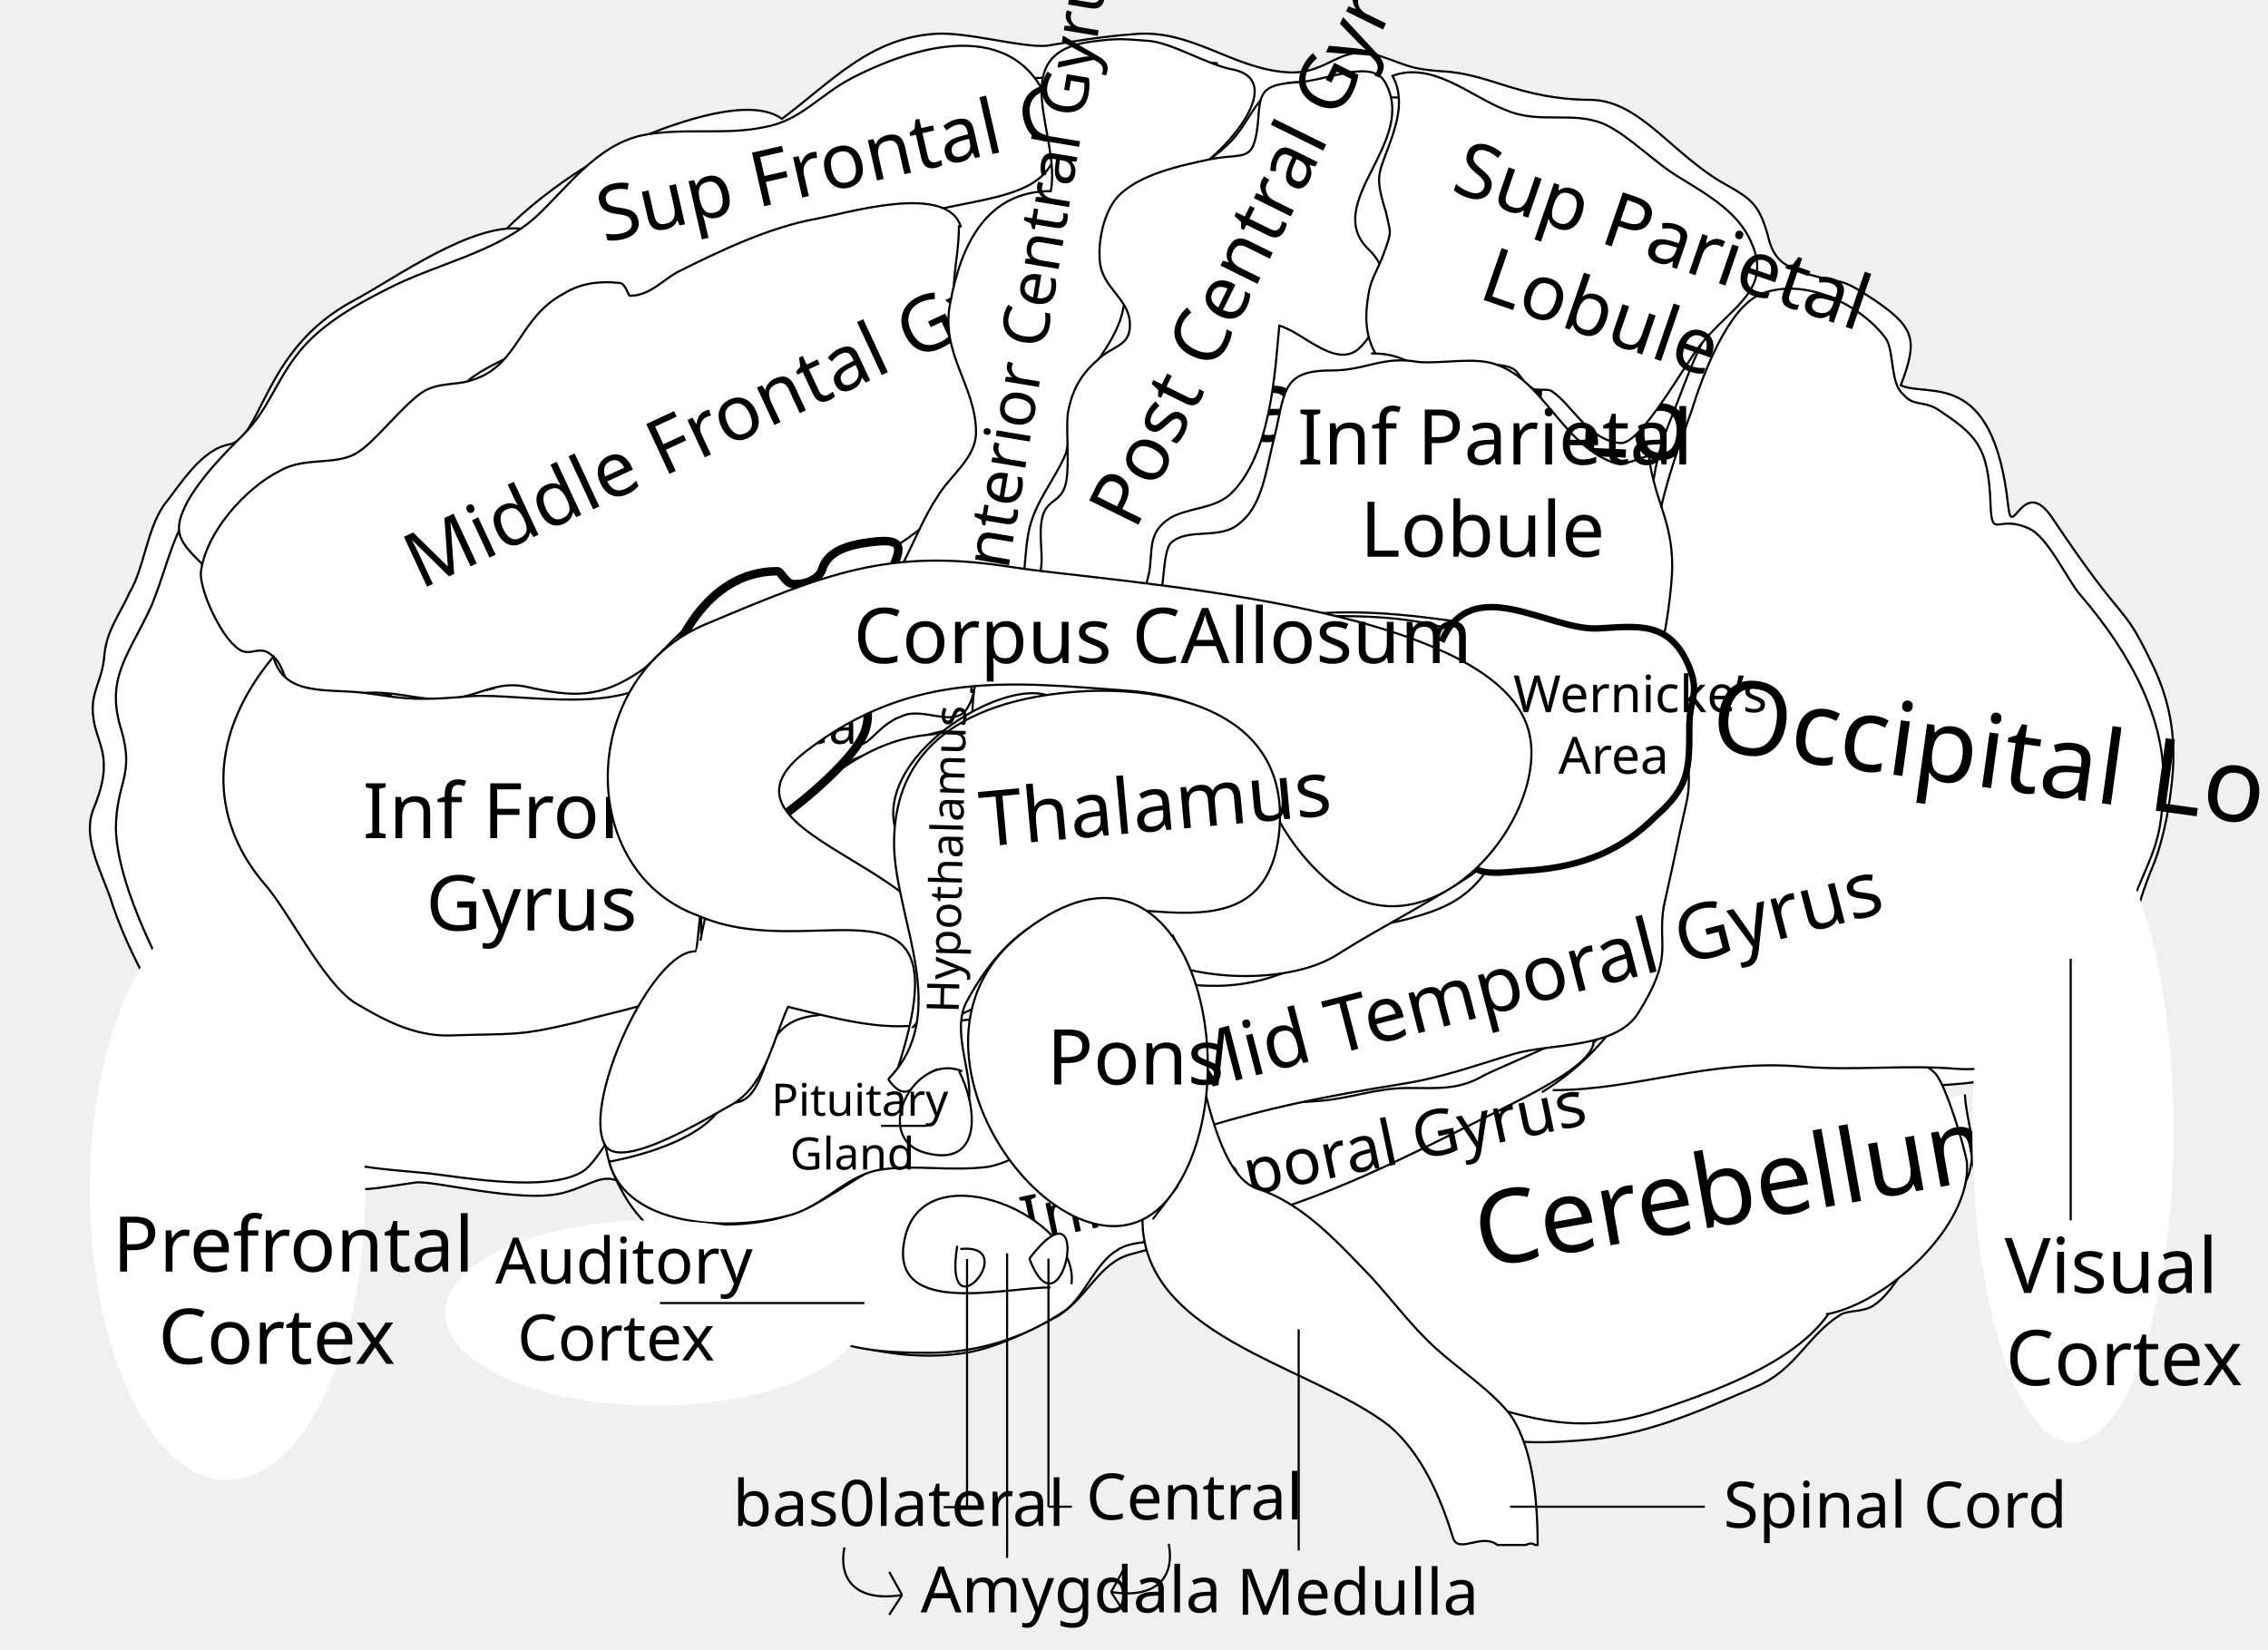
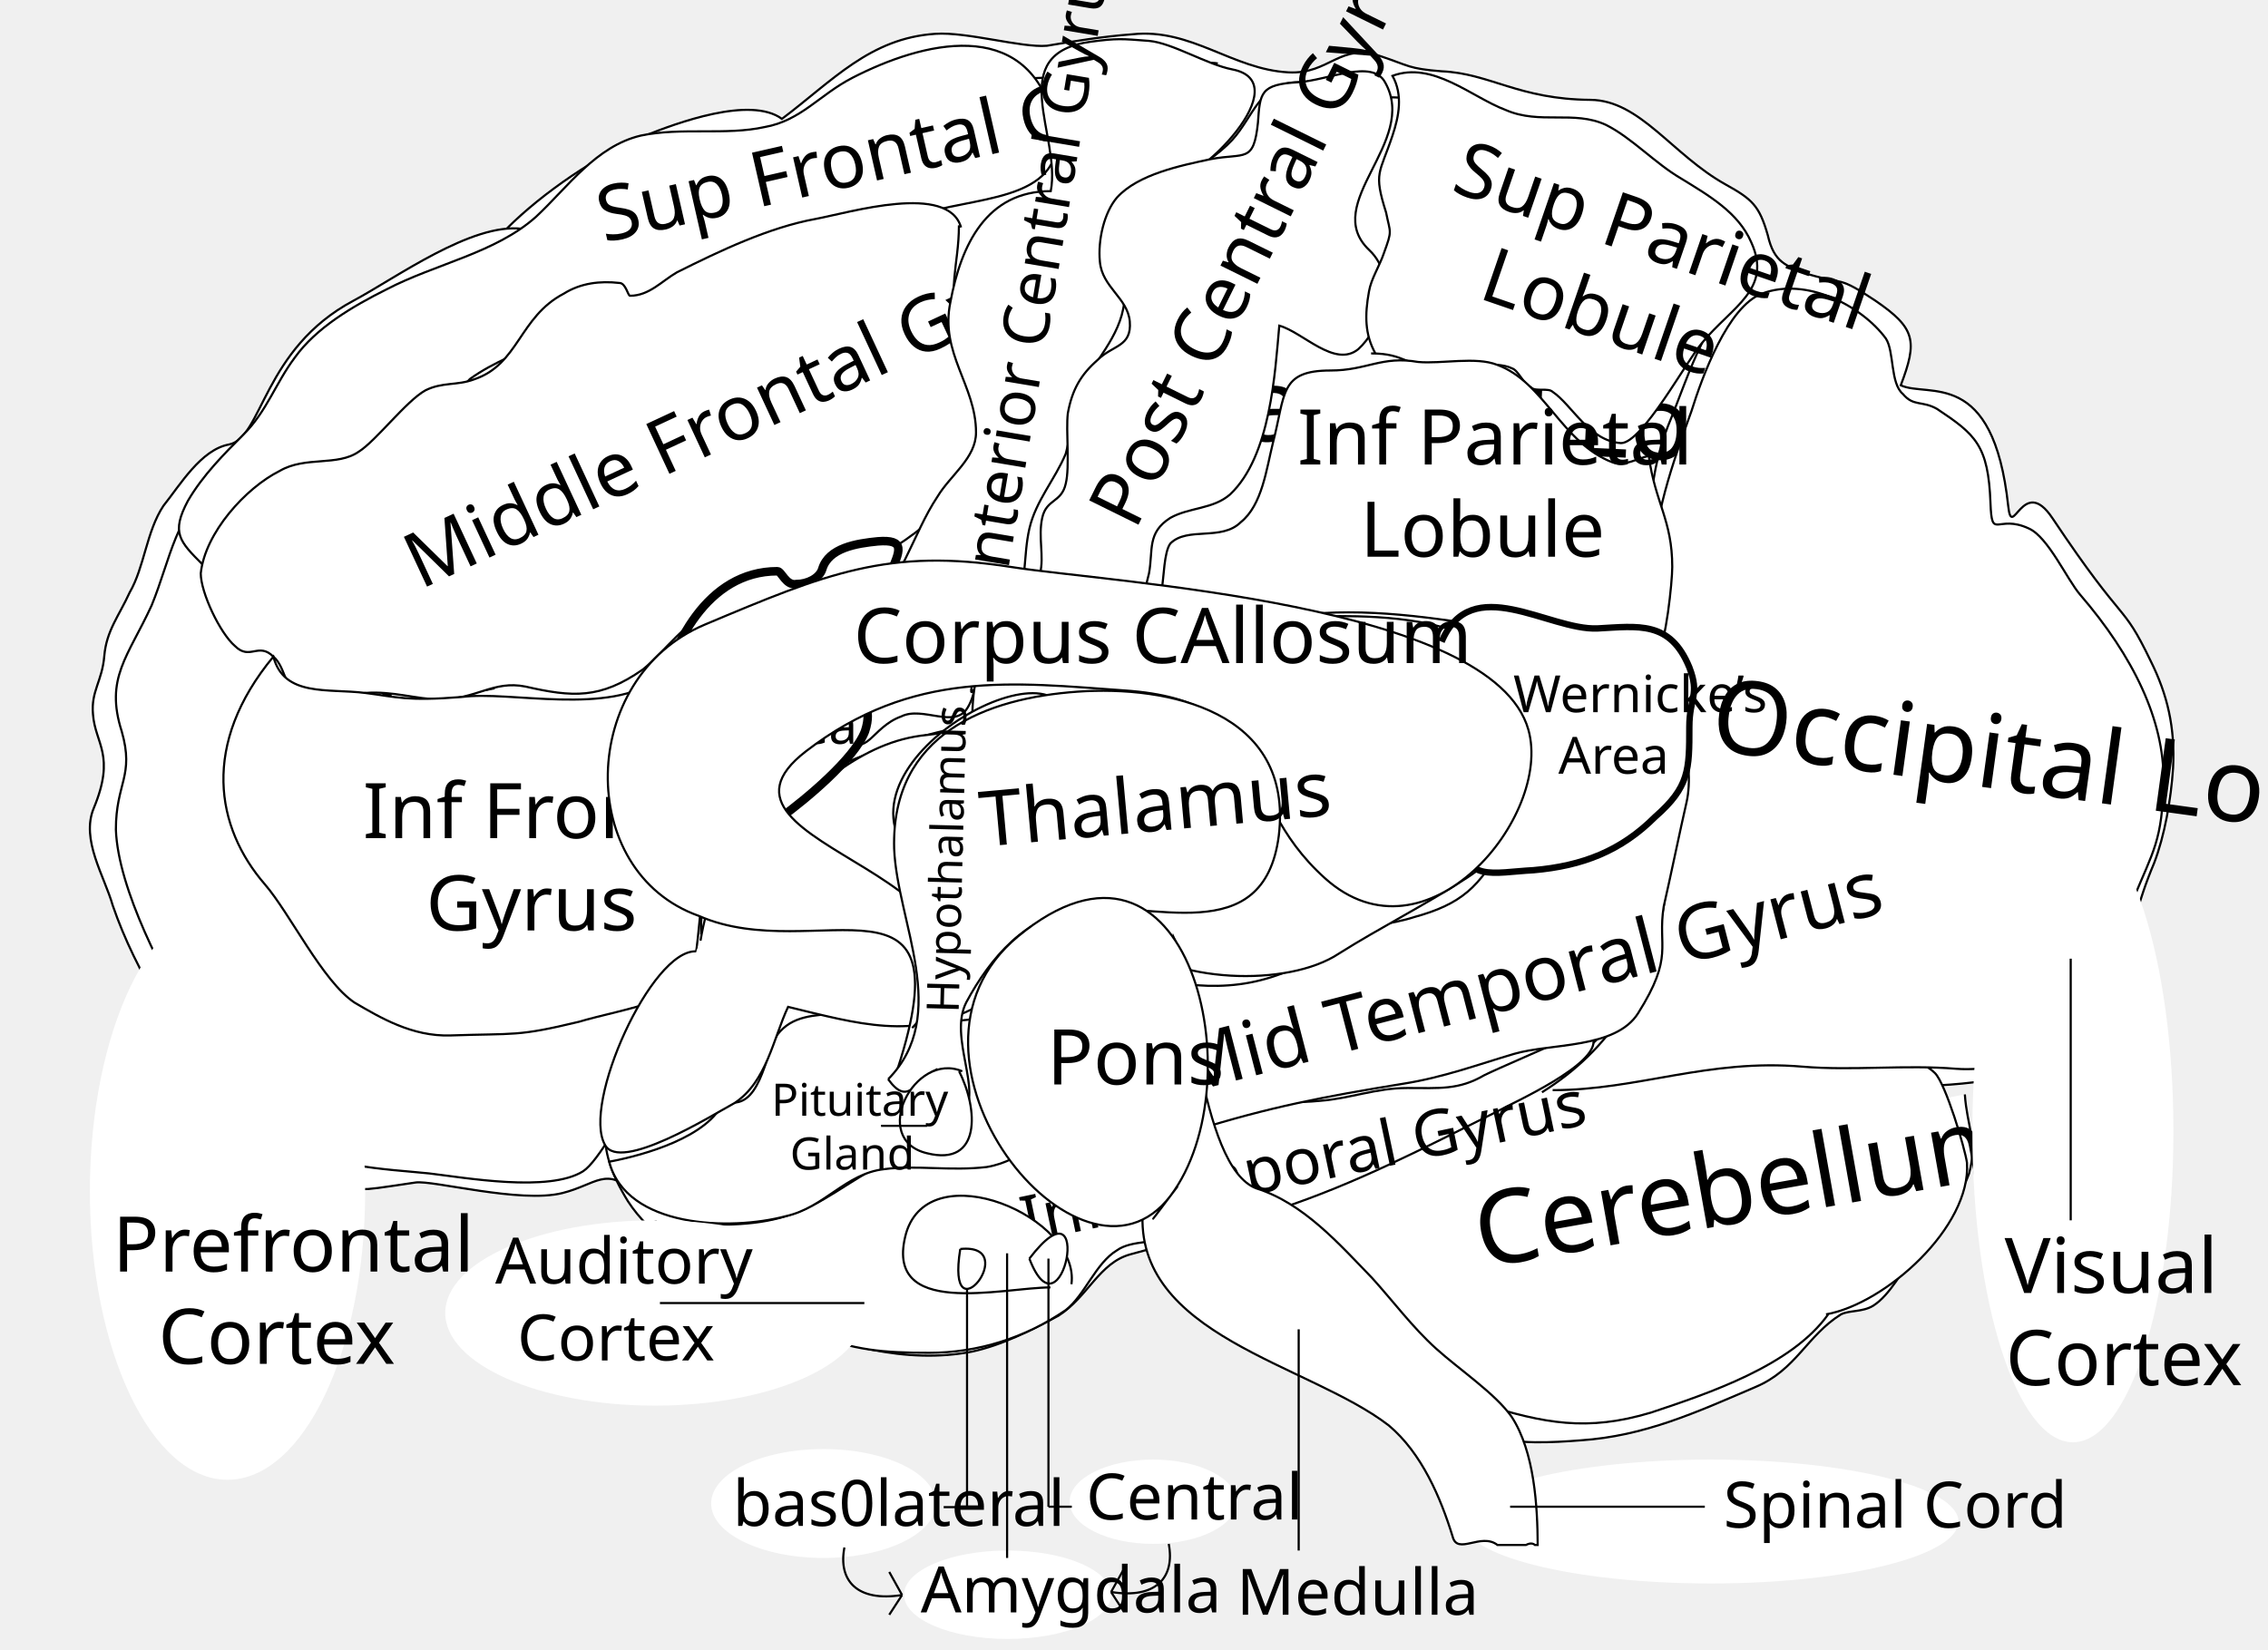
<svg xmlns="http://www.w3.org/2000/svg" version="1.1" x="0px" y="0px" width="1061.947px" height="772.501px" viewBox="0 0 1061.947 772.501" style="enable-background:new 0 0 1061.947 772.501;" xml:space="preserve">
  <style type="text/css">

	.st0{font-family:'AmaticSC-Regular';}
	.st1{fill:#FFFFFF;stroke:#000000;stroke-miterlimit:10;}
	.st2{fill:#FFFFFF;stroke:#000000;stroke-width:3;}
	.st3{fill:#FFFFFF;stroke:#000000;stroke-width:4;}
	.st4{fill:none;stroke:#000000;}
	.st5{fill:none;stroke:#000000;stroke-miterlimit:10;}
	.st6{fill:#FFFFFF;}
	.st7{fill:none;}
	.st8{fill:#FFFFFF;stroke:#000000;}
	.st9{font-size:21;}
	.st10{font-size:24;}
	.st11{font-size:30;}
	.st12{font-size:36;}
	.st13{font-size:48;}

</style>
  <g id="Outline">
    <path id="Brain" class="st8" d="M237.247,107.085c16.8-16.833,42.886-34.582,64.631-43.494c14.827-5.94,49.421-18.814,64.249-7.922   C389.848,37.846,407.357,17.817,438,15.837c14.823-0.991,40.317,6.585,52.179,5.594c11.861-1.979,26.188-4.379,40.026-5.371   c27.672-2.97,46.795,16.44,73.139,17.824c19.401,1.019,23.89-14.316,43.656-7.383c12.625,4.211,12.57,5.692,28,6.881   c22.732,0.991,36,13.119,69.694,13.376C767.96,46.937,783,72.501,807.95,86.367c12.47,6.93,15.821,9.901,19.776,23.764   c2.958,12.872,8.407,14.41,19.274,18.371c16.802,4.952,13.337,0.444,31.136,12.325c18.778,12.874,19.767,18.814,11.856,39.608   c12.854,5.943,43.315-8.574,50.315,56.553c1.798,16.728,6.803-15.146,20.692,5.641c35,52.38,32.156,38.158,46,66.874   c7.91,15.844,11.489,31.347,10.5,50.159c-0.988,14.855-3.955,31.688-8.9,44.562c-7.899,18.811-10.866,32.673-13.832,53.47   c-1.979,14.851-5.934,25.743-19.767,33.665c-48.411,27.716-120.507,13.484-163.528,15.193   c-99.473,3.951-122.449,19.953-195.274,60.064c-13.439,7.402-30.644,8.91-45.467,12.874c-11.479,2.464-5.012-2.185-41.515,7.917   c-14.558,4.03-19.771,19.808-33.61,28.719c-12.85,6.934-26.684,13.862-40.522,16.832c-30.644,5.94-63.26-2.97-91.925-15.844   c-12.85-4.947-27.677-9.899-37.561-19.803c-10.872-11.881-16.805-28.714-28.666-38.617c-12.85-12.874-17.789-3.961-33.605,0   c-19.771,4.951-60.718-6.15-68.789-4.942c-33.743,5.05-20.309,3.058-33.539,0c-23.725-4.952-40.573-25.417-56.39-42.249   c-20.755-24.755-40.945-55.792-51.817-87.476c-3.955-13.862-15.021-30.804-8.899-45.551c10.367-24.974,0.641-30.109-0.348-43.974   c-0.989-10.893,4.304-15.438,5.292-27.32c0.989-11.883,6.917-18.814,11.861-29.707c6.917-11.881,7.905-28.716,15.816-40.597   c7.906-9.904,17.571-26.26,30.639-28.716c15.816-2.971,15.846-44.66,58.32-67.335c19.895-10.621,55.35-36.636,79.071-33.666" />
    <path id="Cerebellum_1_" class="st8" d="M920,512.501c1,15,6,22,2,37c-5,14-16,25-25,37c-6,8-12,20-20,25c-5,3-11,2-15,4   c-16,10-21,26-40,34c-28,12-52,23-82,25c-13,1-30,2-42-2c-14-5-24-14-39-19c-43-12-86-23-95-72" />
  </g>
  <g id="Lobes">
    <g id="Cerebellum">
      <path id="CerrebelumS" class="st8" d="M855,615.501c28-5,68-41,66-71c-1-7-10-37-15-42c-16-16-69-7-89-5c-44,5-85,4-128,13    c-22,5-40,16-61,23c-14,4-34,9-45,19c-18,18-3,61,17,70c31,14,62,25,94,35c29,9,49,13,79,4c27-9,66-22,83-46" />
      <text id="CerebellumT" transform="matrix(0.9846 -0.1745 0.1745 0.9846 693.5835 593.894)" class="st0 st13">Cerebellum</text>
    </g>
    <g id="Parietal_1_">
      <path id="ParietalS" class="st8" d="M781,324.501c-3-44-17-81,0-125c5-12,10-27,16-39c3-7,9-12,14-18c13-18,1-30-16-45    c-15-13-43-32-63-35c-6,0-14,2-19,1c-8-2-17-7-26-11c-17-7-28-7-47-7c-7,0-9,1-15,0s-11-6-17-7c-18,0-21,16-31,27    c-13,14-35,22-51,35c-18,14-25.376,32.138-17.376,52.138c9,26-5.624,14.862-15.624,35.862c-6,14-5,30-8,45c-4,20-17,35-23,55    c-3,12-6,30-3,43c4,21,15,10,32,8c5,0,16,1,20-1c8-4,15-17,24-22c25-14,48-14,75-16c18-1,36-6,54-3c15,1,29,8,44,11    c25,4,50,12,74,16" />
      <text id="ParietalT" transform="matrix(0.999 0.0456 -0.0456 0.999 553.0767 204.8091)" class="st0 st13">Parietal Lobe</text>
    </g>
    <g id="Frontal_1_">
      <path id="FrontalS" class="st8" d="M459,338.501c0-33-3-61,13-90c8-16,8-37,16-55c6-13,20-36,24-50c3-10,1-11,0-21    c-1-19-4-19,11-30c19-16,44-25,56-48c-34-9-86.243-10-121.243-6c-28,3-53.757,17-80.757,24c-9,2-16,7-24,10c-18,5-38,0-56,6    c-26,8-37,36-59,46c-10,5-19,3-30,11c-16,12-38,21-54,34c-11,9-15,25-25,35c-9,9-18,12-27,20c-20,16-22,37-31,59    c-11,24-22,34-14,59c6,21-2.739,24-2.739,46c1,28,22.739,69,36.739,92c11,17,26,36,41,51s50,16,69,18c17,2,56,9,72-1    c14-9,50.875-90.614,58.875-104.614c14-22-4.875,4.614,0.125-21.386c10-60,73-61,121-76" />
      <text id="FrontalT" transform="matrix(0.98 -0.1992 0.1992 0.98 152.2202 338.959)" class="st0 st13">Frontal Lobe</text>
    </g>
    <g id="Temporal_1_">
      <path id="TemporalS" class="st8" d="M328.298,437.591c-4.971-116.84,298.147-116.12,130.702-86.09c-20.292,3.639,37-16,57-19    c31-5,25.938-17.361,54.938-28.361c45-18,136.062-9.639,178.062,11.361c9,5,23.077,8.729,29.077,17.729    c8,11,18.923,24.771,4.923,63.271c-9.952,27.367-4.306,49.642-20.306,73.642c-10,14-33.694,35.358-50.694,40.358c-13,4-26,2-39,6    c-45,13-76,50-122,61c-6,2-14,0-20,2c-9,3-13,10-22,19c-15,14-38,24-58,28c-13,2-20-2-32-1c-24,2-38,1-61-8c-13-5-15-8-24-18    c-13-13-29-20-40-37c-16-26-13-41,2-69c9-18,12.506-39.614,35.875-49.614" />
      <text id="TemporalT" transform="matrix(0.9528 -0.3037 0.3037 0.9528 448.1011 486.9019)" class="st0 st13">Temporal Lobe</text>
    </g>
    <g id="Occipital_1_">
      <path id="Occipital" class="st8" d="M727,510.501c40,0,72.518-14.785,117-11c23.503,2,48-1,72,1c13,1,30.98-2.55,42.98-6.55    c32-13,29.021-47.165,40.021-73.165c9-22,13.654-27.216,13.999-55.285c0.344-28-14-58-39-87c-6.16-7.146-15-27-24-31    c-15-7-17.333,6.016-18-12c-1-27-7-32-25-44c-7-4-11-1-16-7c-6-5-4-20-8-26c-11-15-37-29-58-21c-16,6-28,39-33,55    c-9,25-18,50-18,76c0,31,4,26,7,56c2,22,2,77-2,100c-7,38-25,67-57,87" />
      <text id="OccipitalT" transform="matrix(0.9907 0.1358 -0.1358 0.9907 799.7417 350.8989)" class="st0 st13">Occipital Lobe</text>
    </g>
  </g>
  <g id="Gyri">
    <g id="SFG">
      <path id="SFGs" class="st8" d="M100,265.501c1-10,24-34,32-40c10-8,24-6,35-13c13-8,26-12,38-20c7-3,10-10,15-15c11-8,25-13,37-19    c24-10,47-18,71-29c22-11,37-20,63-24c15-3,28-3,43-6c27-8,70-6,59-45c-13-47-61-35.042-94-18c-15.287,7.895-24,20-41,23    c-18,4-39,0-58,4c-21,5-34,24-49,38c-19,17-47,22-70,34c-16,8-33,18-43,32c-9,12-13,25-24,36c-9,9-19,19-26,31c-8,15-4,19,7,30" />
      <text id="SFGt" transform="matrix(0.9749 -0.2226 0.2226 0.9749 282.771 113.7065)" class="st0 st12">Sup Frontal Gyrus</text>
    </g>
    <g id="MFG">
      <path id="MFGs" class="st8" d="M449,105.501c0,19-6,30,1,48c6,15,11,24,11,42c0,30-26,52-51,66c-5,3-10,5-15,7c-2,1-6-1-8,0    c-6,3-7,10-12,13c-13,7-27,0-40,4s-24,20-34,28c-20,14-33,13-55,8c-15-3-23,6-40,6c-11,0-22-4-35-3c-8,1-21,6-29,3    c-9-4-8-15-14-20c-7-7-11,2-18-5c-7-6-16-25-16-34c2-19,21-40,37-48c12-7,27-2,37-9c8-5,22.169-23.694,31.169-28.694    c8-4,14.793-2.148,22.793-5.148c21-7,21.037-29.157,42.037-40.157c8-5,17-6,26-5c3,0,4,6,5,6c9,0,15-7,22-11c20-10,43-21,65-25    c16-3,62-17,68,4" />
      <text id="MFGt" transform="matrix(0.9067 -0.4219 0.4219 0.9067 196.8013 276.1631)" class="st0 st12">Middle Frontal Gyrus</text>
    </g>
    <g id="ACG">
      <path id="ACGs" class="st8" d="M396,323.501c-1,11-5.635,11.66,0.365,20.66c9,12,11.635-3.66,25.635-8.66c10-5,25,6,31-4    c5-8,4-20,2-10c-1.919,9.596,6.166-8.332,20-36c6-12,4-25,7-38s12-23,17-35c3-11,3-24,9-34c8-14,19.578-25.328,18.578-43.328    c-1-27-14.506-46.735,18.422-48.672c17-1,63-48,32-54c-11.984-2.319-27.977-12.355-38.977-13.355c-13-1-15.085-1.217-27.023,0.355    c-41.321,5.444-14,44-19,70c-30,0-42,25-47,52c-5,24,12,39,12,61c0,12-12,20-18,30c-6,9-10,19-15,29c-10,21-33,37-31,62" />
      <text id="ACGt" transform="matrix(0.1653 -0.9862 0.9862 0.1653 468.8433 286.0674)" class="st0 st11">Anterior Central Gyrus</text>
    </g>
    <g id="IFG">
      <path id="IFGs" class="st8" d="M216.204,326.391c22.797-3.053,68.796,9.111,92.796-8.889c8-7,13-19,21-25c12-7,24-5,36-13    c15-10,33-19,50-23c3,15-3,22-10,35c-8,14-9,22-9,38c-1,38-46,39-63,67c-5,9-6,34-8,49c-3,17-2,17.145-19,23.145    c-11,4-26,6.855-36,9.855c-29,7-29.604,5.333-60,6.38c-18,0.62-33-8.38-45-15.38c-15-10-30.208-41.768-42-55.403    c-23-26.597-30-65.511,4-106.597c5,19,25.555,14.792,43,17C185.749,326.368,190.334,328.448,216.204,326.391" />
      <text id="IFGt" transform="matrix(1 0 0 1 169.8735 392.5015)">
        <tspan x="0" y="0" class="st0 st12">Inf Frontal</tspan>
        <tspan x="29.54" y="43.2" class="st0 st12">Gyrus</tspan>
      </text>
    </g>
    <g id="PCG">
      <path id="PCGs" class="st8" d="M460,310.501c-6,10-5,32-4,43c11-1,21-9,34-10c14-1,19-2,28-12c13-16,15-44,20-63c2-11-1-19,10-26    c9-5,20-4,28-11c19-18,21-57,23-79c11,3,26,20,37,11c10-9,19.593-32.667,5.128-46.397C618,95.151,664.502,66.501,648.502,38.501    c-6-11-26.502-1-40.502,0c-18,1-18,5-19,19c-2,19-6,14-22,17c-14,3-34,7-44,18c-6,7-9,20-8,30c1,12,13,17,14,28c1,12-8,11-15,18    c-8,7-12,14-14,25c-1,8,1.013,25-0.987,33c-2,9-9.013,7-11.013,16s1,18-1,26C484,279.501,469,304.501,460,310.501" />
      <text id="PCGt" transform="matrix(0.4428 -0.8966 0.8966 0.4428 531.5181 248.8228)" class="st0 st12">Post Central Gyrus</text>
    </g>
    <g id="SPL">
      <path id="SPLs" class="st8" d="M642,165.501c16,0,16,6,32,7c8,0,26-4,34,0c3,1,5,7,9,9c2,2,8,0,10,2c9,6,17,23,32,24    c10,0,31-39,38-47c14-17,33-25,23-47c-6-14-20-22-33-30c-12-7-23-19-35-25c-15-7-31,0-47-7c-16-6-34-23-53-16c5,9,3,19,0,28    c-6,18-9,17-3,36c2,10,3,8-1,19c-2,6-6,12-7,18c-2,11-2,20,3,29" />
      <text id="SPLt" transform="matrix(0.9456 0.3253 -0.3253 0.9456 678.7222 89.2847)">
        <tspan x="0" y="0" class="st0 st12">Sup Parietal</tspan>
        <tspan x="28.31" y="43.201" class="st0 st12">Lobule</tspan>
      </text>
    </g>
    <g id="IPL">
      <path id="IPLs" class="st8" d="M533,316.501c7-11,8-29,11-41c1-5,1-17,4-21c8-8,24-1,33-10c10-8,12-25,15-37c6-23,3-34,27-34    c17,0,24-7,41-4c11,1,27.05-2.639,37.05,1.361c22,8,30.223,36.639,53.95,45.639c5.61,2.128,12-2,17-3c3,22,11,30,11,52    c0,7-3,36-7,41c-10,12-35-6-48-8c-64-10-131-27-187,17" />
      <text id="IPLt" transform="matrix(1 0 0 1 607.4565 217.5015)">
        <tspan x="0" y="0" class="st0 st12">Inf Parietal</tspan>
        <tspan x="29.391" y="43.2" class="st0 st12">Lobule</tspan>
      </text>
    </g>
    <g id="ITG">
      <path id="ITGs" class="st8" d="M318,573.501c17,0,34,1,50-4c17-5,30-17,45-24c17-9,36-1,54-6c19-5,27-13,48-13c17,0,28-5,44-8    c19-5,40-1,59-3c14-1,26-6,41-6s24,1,36-6c6-3,30.821-13.547,36.821-16.547c5-3,11.179-11.453,14.179-0.453c3,12-38,30-45,34    c-36,18-66,33.625-102,45.625c-16,5-33,5.375-49,12.375c-8,4-20,2-27,7c-10,6-15,21-24,28c-19,13-41,20-64,20    c-21,0-35.762-1.159-54.762-9.159c-14-6-37.238-11.841-48.238-20.841c-10-8-22-3-25-32" />
      <text id="ITGt" transform="matrix(0.9785 -0.2064 0.2064 0.9785 480.3979 581.8745)" class="st0 st11">Inf Temporal Gyrus</text>
    </g>
    <g id="MTG">
      <path id="MTGs" class="st8" d="M705,307.501c-8-21,59-5,68,4c13,14,20.734,46,16.734,64c-3,13-7.734,36-10.734,49    c-3,19,5,23-12,50c-10.549,16.755-41,14-58,19s-33,11-52,14c-37,6-63,11-98,22c-16,4-41-5-55-2c-15,2-24,16-42,19c-17,2-33-1-48,1    c-18,2-28,18-46,22c-26,7-74.745,5.511-82.745-25.489c16-3,46.745-11.511,53.745-28.511c17,6,19-22,25-31c7-9,17-9,29-10    c30-2,59,13,85-7c5-4,11-14,17-16c7-2,22,3,29,4c30,6,53,11,82-2c9-4,19-13,26-16c8-4,21-5,30-8c22-6,31-14,42-35    c17-32,25-75-2-104" />
      <text id="MTGt" transform="matrix(0.968 -0.251 0.251 0.968 553.6206 512.5063)" class="st0 st12">Mid Temporal Gyrus</text>
    </g>
    <g id="STG">
      <path id="STGs" class="st8" d="M328,440.501c3-18,10-39,26-50c28-20,48.21-43.34,80.21-46.34c19-2,30.79-9.66,50.79-13.66    c8-1,22,9,29,6c15-5,26-23,42-30c24-10,44.998-17,70.998-18c21,0,56.797,1.706,71.797,17.706c22,24,30.205,77.294-11.685,104.709    c-18.934,12.391-41.112,23.585-60.112,35.585c-24,16-77.998,14-100.998-7c-7,9-17.626,9.907-27,16    c-20,13-29.243,8.741-41.243,15.741c-30,16-55.757,8.259-88.757,0.259c-7,15-10,35-25,45c-11,6-53.7,32.664-60.7,19.664    c-11-19,21.7-91.664,42.7-90.664" />
      <text id="STGt" transform="matrix(0.9607 -0.2775 0.2775 0.9607 450.4009 419.6011)" class="st0 st12">Sup Temporal Gyrus</text>
    </g>
  </g>
  <g id="Areas">
    <g id="Broca">
      <path id="BrocaS" class="st3" d="M328,403.501c-1-16-17-26-20-41c-2-9-1-25,1-34c5-26,22-61,55-61c2,0,4,7,9,6    c5,0,10.715-2.716,12-7c3-10,16-12,26-13c13-1,10.824,4.13,5.256,16.046C406,291.501,411,306.501,407,316.501c-5,14,2,14-2,26    c-5,13-28,32-39,40c-10,8-26,15-39,14" />
      <text id="BrocaT" transform="matrix(1 0 0 1 340.6777 319.5015)">
        <tspan x="0" y="0" class="st0 st10">Broca’s</tspan>
        <tspan x="9.012" y="28.8" class="st0 st10">Area</tspan>
      </text>
    </g>
    <g id="Wernicke">
      <path id="WernickeS" class="st2" d="M675,300.501c14-33,50.005-5.214,73.005-6.214c19-1,33.995-3.786,42.995,18.214    c5,13,0,14,0,28c0,20,0,28-16,42c-16,16-34,23-57,25c-19,1-33,6-33-16c0-11,5-22,6-33c3-22-5-30-15-47" />
      <text id="WernickeT" transform="matrix(1 0 0 1 708.5679 333.5015)">
        <tspan x="0" y="0" class="st0 st10">Wernicke’s</tspan>
        <tspan x="21.111" y="28.8" class="st0 st10">Area</tspan>
      </text>
    </g>
  </g>
  <g id="Midsagittal">
    <g id="Amygdala">
+       <ellipse class="st6" cx="471.772" cy="746.798" rx="48.471" ry="20.703" />
      <path id="Amygdala_1_" class="st1" d="M491.833,602.886c-22.513,0-78.794,14.999-67.538-25.498    c11.256-37.499,81.608-7.5,77.387,23.998" />
      <line class="st5" x1="471.551" y1="586.91" x2="471.551" y2="729.566" />
      <text id="AmygdalaT" transform="matrix(1 0 0 1 431.0952 755.0708)" class="st0 st11">Amygdala</text>
    </g>
-     <path id="Basolateral_Amygdala" class="st1" d="M449.622,584.887c29.548-3-8.442,41.998-1.407-1.5" />
    <path id="Central_Amygdala" class="st1" d="M481.983,589.387C512.938,548.889,497.46,629.885,481.983,589.387" />
    <path id="Hypothalamus" class="st1" d="M435.551,409.396c-60.502-43.498,56.428-111.389,63.463-73.89   c-32.362,0-57.834,51.391-66.277,78.39" />
    <g id="CorpusCallosum">
      <path id="CorpusCallosum_1_" class="st1" d="M418.667,505.391c36.355-106.576-36.415-52.334-91.458-76.496    c-58.05-20.626-56.513-111.423,2.792-136.394c57-24,86-36,143.541-26.977c47.513,7.451,225.454,16.924,242.103,76.217    c11.395,40.583-47.922,112.21-95.298,69.49c-44.114-39.777-21.198-82.784-93.597-87.895    c-52.138-3.681-99.404-9.926-149.326,28.437C317.268,398,495.251,408.749,427.108,481.393" />
      <text id="CorpusCallosumT" transform="matrix(1 0 0 1 399.5962 310.5015)" class="st0 st12">Corpus CAllosum</text>
    </g>
    <g id="Thalamus_1_">
      <path id="Thalamus" class="st1" d="M415.852,505.391c29.548-29.998,4.222-73.496,2.814-107.994    c-1.407-53.998,43.618-70.497,85.83-73.497c42.21-3,101.306,9,94.272,67.497c-7.036,53.997-60.503,29.999-94.272,34.498    c-23.92,3-40.805,22.499-52.061,43.498c-8.442,16.499,8.045,41.998-1.804,52.497c0-5.999-12.267-14.999-12.267-20.999    C428.516,505.391,425.701,518.89,415.852,505.391" />
      <text id="ThalamusT" transform="matrix(0.9959 -0.0904 0.0904 0.9959 459.8511 396.5229)" class="st0 st12">Thalamus</text>
    </g>
    <path id="Pituitary" class="st1" d="M449.07,501.673c9,17.591,10.5,44.775-15,38.379c-26.999-6.396-6-47.974,16.499-38.379" />
    <g id="BasolateralT_1_">
+       <ellipse class="st6" cx="385.579" cy="704.07" rx="52.606" ry="25.496" />
      <line class="st5" x1="452.799" y1="589.587" x2="452.799" y2="705.773" />
      <line class="st5" x1="452.799" y1="705.773" x2="441.854" y2="705.773" />
      <text id="BasolateralT" transform="matrix(1 0 0 1 343.0996 714.5747)" class="st0 st11">bas0lateral</text>
      <path class="st5" d="M395.378,724.671c-3,15.575,6,25.588,26.999,22.251" />
      <line class="st5" x1="416.377" y1="736.118" x2="422.377" y2="746.922" />
      <line class="st5" x1="422.377" y1="746.922" x2="416.377" y2="756.17" />
+       <path id="Basolateral_Amygdala" class="st1" d="M449.622,584.887C479.169,581.887,442.586,628.385,449.622,584.887" />
    </g>
    <line class="st5" x1="526.243" y1="734.715" x2="520.244" y2="745.52" />
    <g id="CentralAmygdala">
+       <ellipse class="st6" cx="539.913" cy="703.238" rx="39.088" ry="19.735" />
      <line class="st5" x1="490.919" y1="589.387" x2="490.919" y2="705.573" />
      <line class="st5" x1="490.919" y1="705.573" x2="501.864" y2="705.573" />
      <text id="CentralAmygdalaT" transform="matrix(1 0 0 1 508.5249 711.5728)" class="st0 st11">Central</text>
      <path class="st5" d="M547.243,722.973c3,15.771-6,25.911-26.999,22.532" />
      <line class="st5" x1="520.244" y1="745.52" x2="526.243" y2="754.768" />
    </g>
    <g id="SpinalCord">
+       <ellipse class="st6" cx="801" cy="712.511" rx="116" ry="29.009" />
      <path id="Spinal" class="st8" d="M701.172,723.501h13.301c2.027-1.048,3.361-0.787,4.246,0h1.276    c-0.081-17.952-1.499-43.617-12.173-60c-7.756-11-24.355-22-35.428-32s-19.934-22-29.9-33c-15.494-16-32.094-35-54.238-42    c-26.999-10.038-30.767-102.206-38.771-117.825l-14.379,127.825c-4.43,59,77.506,72,115.145,101c15.494,13,24.355,34,29.9,52    C682.362,728.501,693.453,717.48,701.172,723.501z" />
      <g id="SpinalCordT">
        <line class="st5" x1="707.082" y1="705.573" x2="798.253" y2="705.573" />
        <text transform="matrix(1 0 0 1 806.9771 715.3726)" class="st0 st11">Spinal Cord</text>
      </g>
    </g>
    <g id="Medulla">
      <line class="st5" x1="608.086" y1="622.501" x2="608.086" y2="726.094" />
      <text id="MedullaT" transform="matrix(1 0 0 1 579.0005 756.1704)" class="st0 st11">Medulla</text>
    </g>
    <g id="VisualCortex">
      <ellipse class="st6" cx="970.595" cy="529.676" rx="47.066" ry="145.719" />
      <line class="st5" x1="969.568" y1="448.938" x2="969.568" y2="571.464" />
      <text id="VisualCortexT" transform="matrix(1 0 0 1 938.604 605.48)">
        <tspan x="0" y="0" class="st0 st12">Visual</tspan>
        <tspan x="0.448" y="43.2" class="st0 st12">Cortex</tspan>
      </text>
    </g>
    <g id="Pons_1_">
      <path id="Pons" class="st1" d="M548.089,559.944c-41.878,55.512-139.307-65.32-71.428-121.431    C556.964,372.131,588.202,506.775,548.089,559.944C524.208,591.6,562.089,541.386,548.089,559.944z" />
      <text id="PonsT" transform="matrix(1 0 0 1 490.1792 507.8335)" class="st0 st12">Pons</text>
    </g>
    <g id="PrefrontalCortex">
      <ellipse class="st6" cx="106.533" cy="557.82" rx="64.447" ry="135.137" />
      <line class="st7" x1="104.611" y1="449.515" x2="104.611" y2="563.728" />
      <text transform="matrix(1 0 0 1 52.7554 595.4653)">
        <tspan x="0" y="0" class="st0 st12">Prefrontal</tspan>
        <tspan x="21.34" y="43.2" class="st0 st12">Cortex</tspan>
      </text>
    </g>
    <g id="AuditoryCortex">
      <ellipse class="st6" cx="306.597" cy="614.851" rx="98.118" ry="43.387" />
      <line id="AuditoryCortexL" class="st5" x1="404.715" y1="610.202" x2="309" y2="610.202" />
      <text transform="matrix(1 0 0 1 231.876 601.0786)">
        <tspan x="0" y="0" class="st0 st11">Auditory</tspan>
        <tspan x="10.298" y="36" class="st0 st11">Cortex</tspan>
      </text>
    </g>
    <text transform="matrix(0.0253 -0.9997 0.9997 0.0253 448.8374 474.5151)" class="st0 st9">Hypothalamus</text>
    <g id="Pituitary_1_">
      <line id="PituitaryGlandT" class="st4" x1="434.07" y1="527.209" x2="412.532" y2="527.209" />
      <text id="PituitaryGland" transform="matrix(1 0 0 1 361.1572 522.4897)">
        <tspan x="0" y="0" class="st0 st9">Pituitary</tspan>
        <tspan x="8.736" y="25.2" class="st0 st9">Gland</tspan>
      </text>
    </g>
  </g>
</svg>
